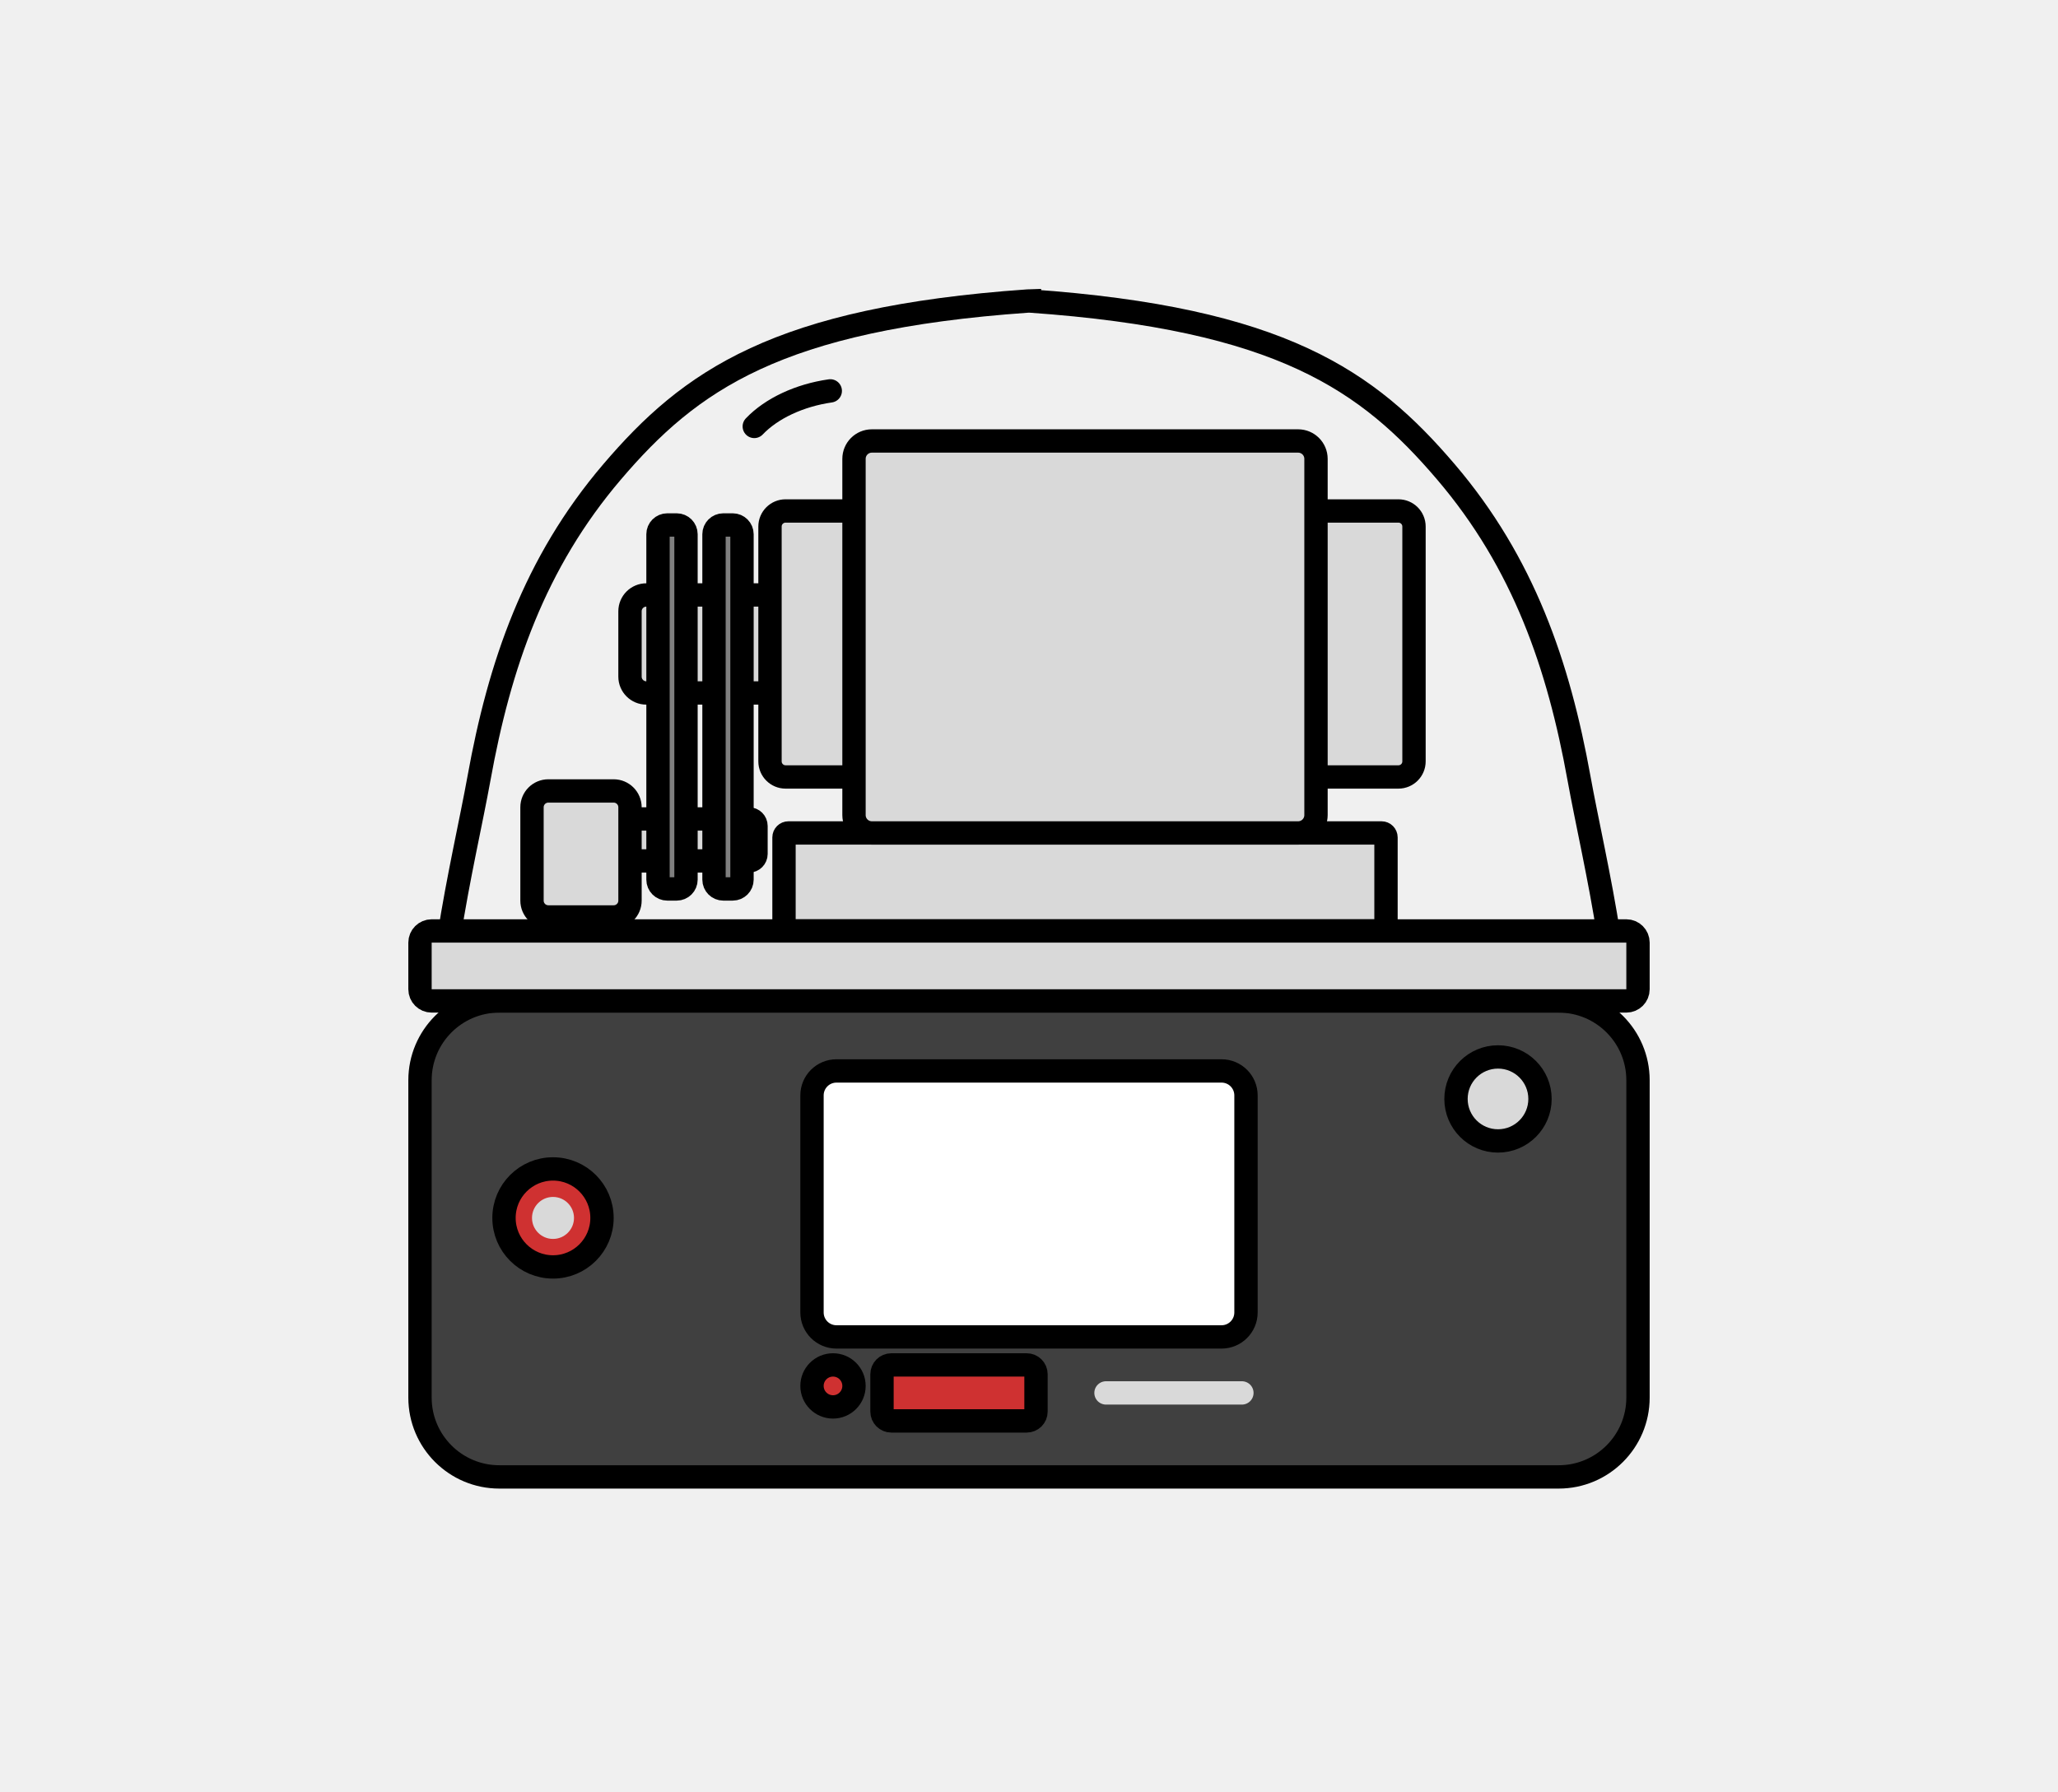
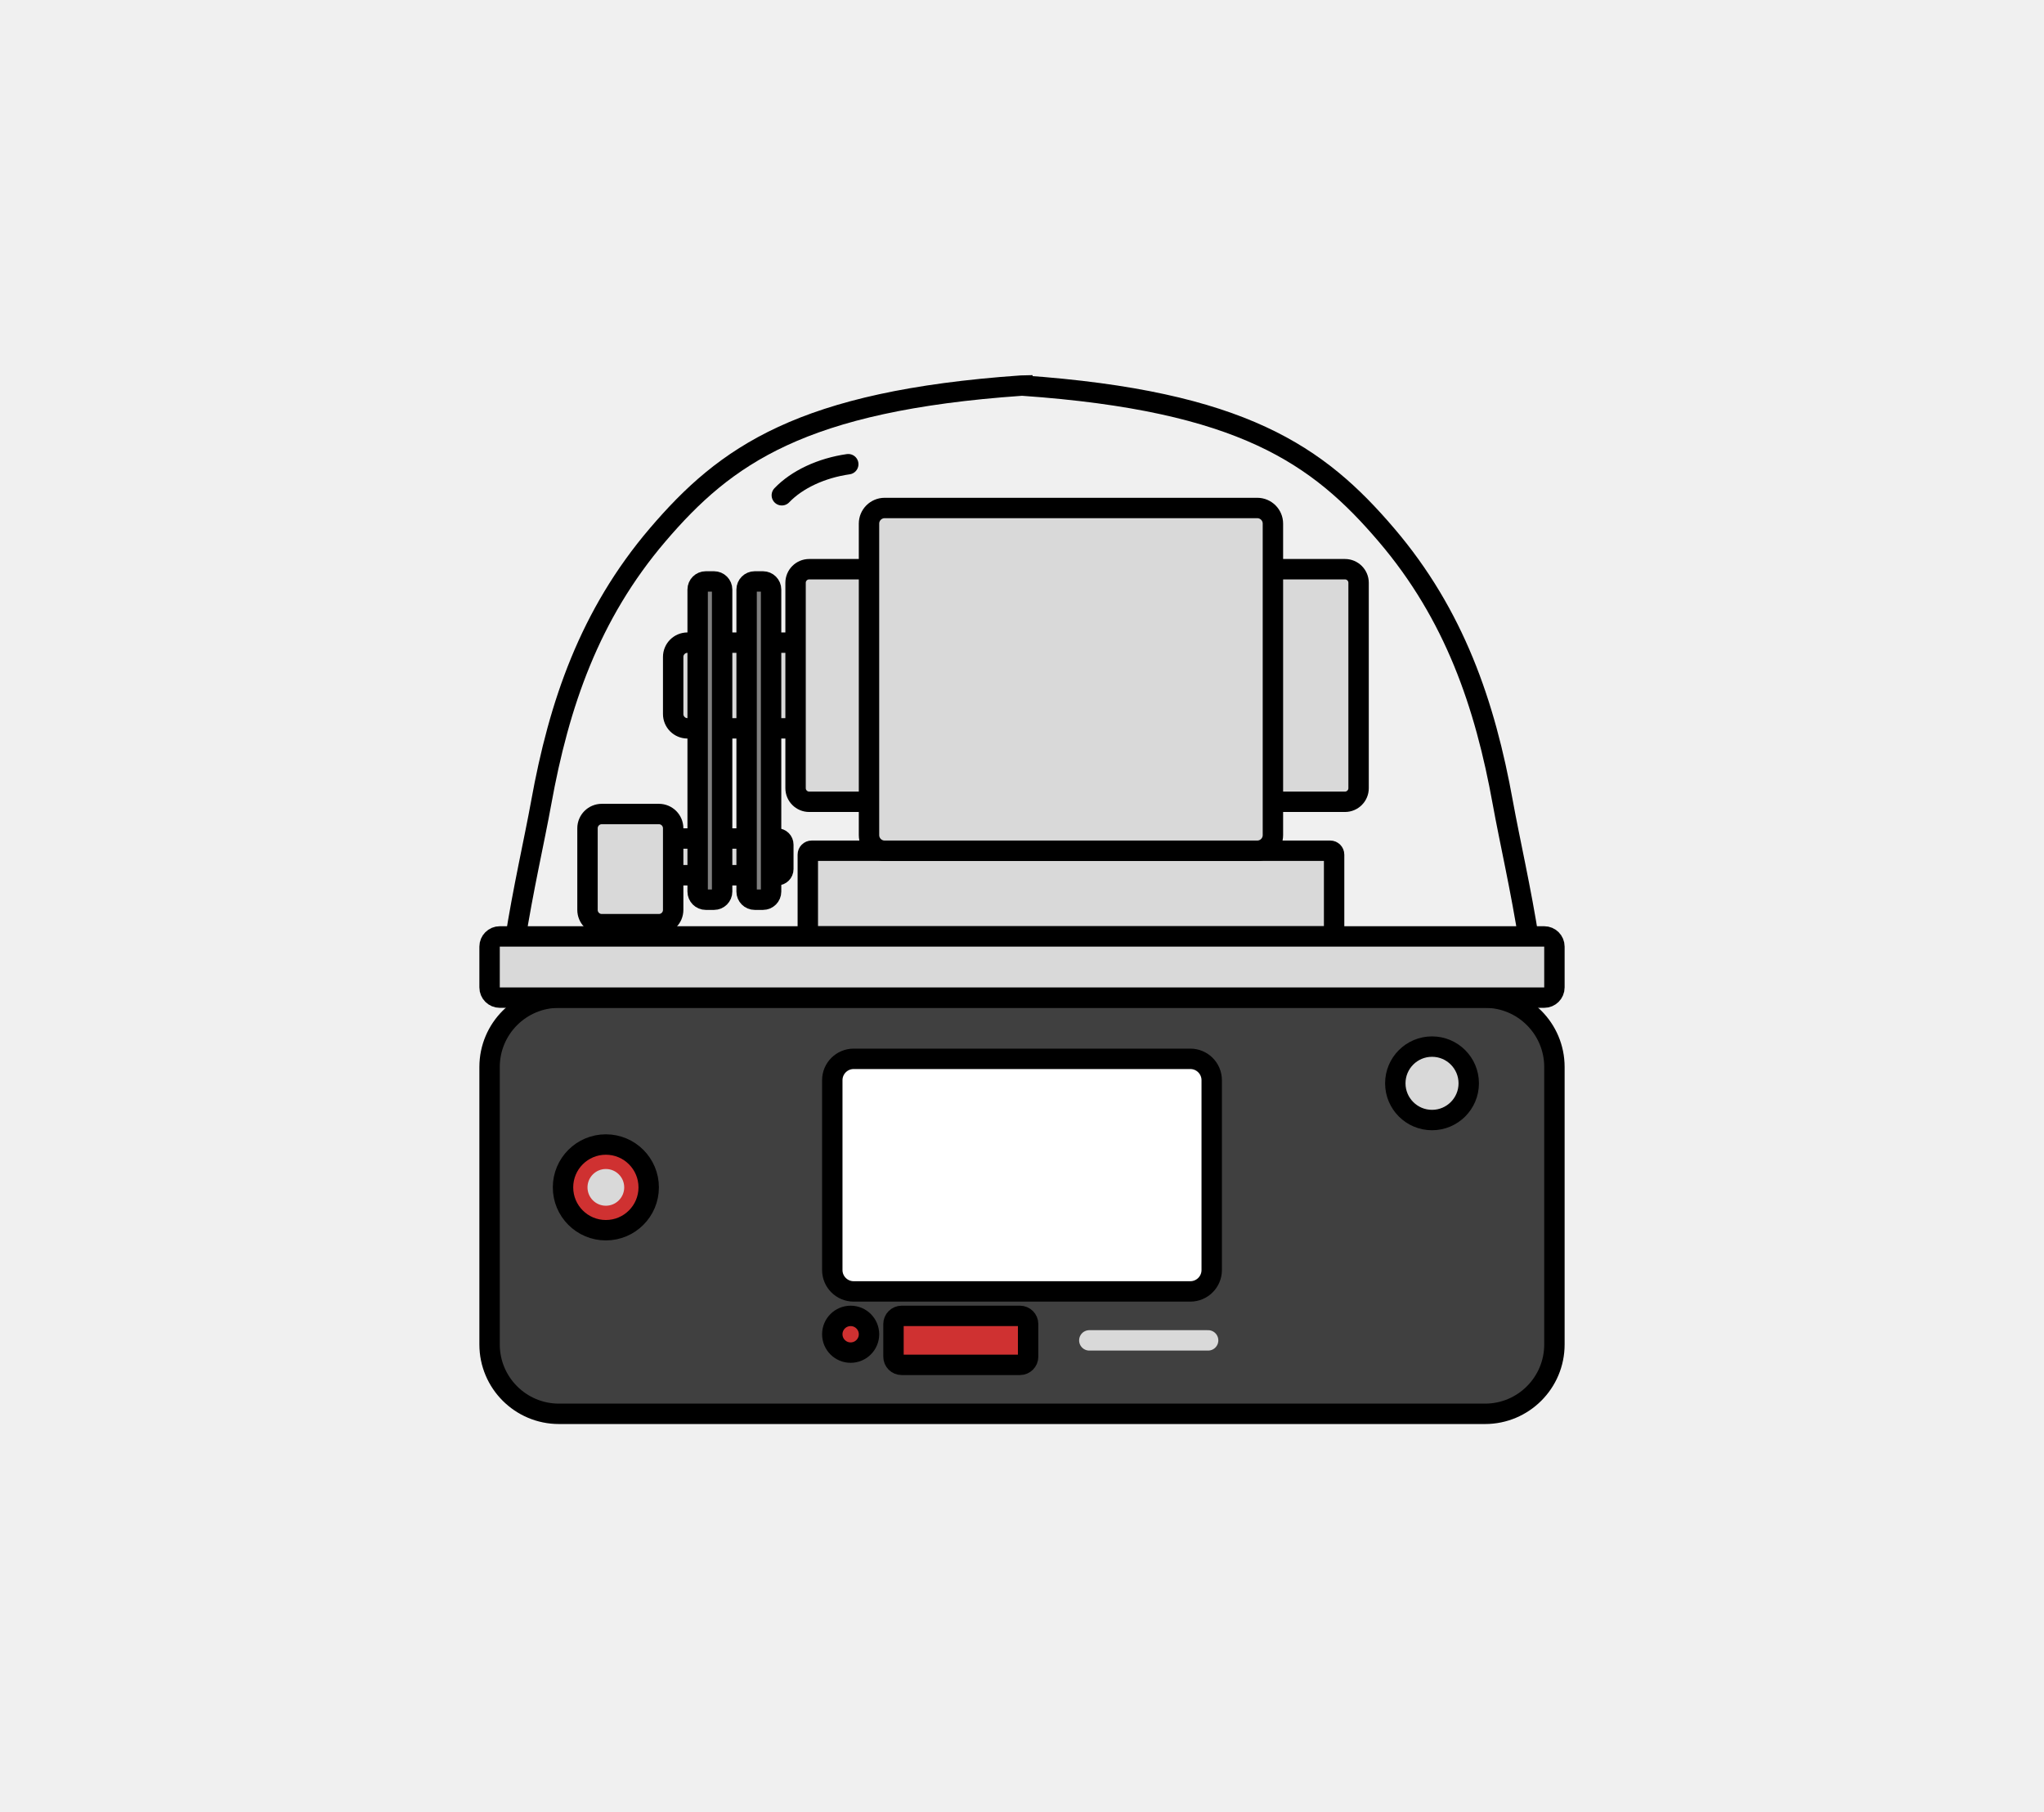
- <svg xmlns="http://www.w3.org/2000/svg" width="147.0px" height="128.0px" overflow="hidden" viewBox="-29.0 -20.5 147.0 128.0">
-   <rect id="bounding-box" x="-29.0" y="-20.5" width="147.0" height="128.0" fill="none" pointer-events="all" />
+ <svg xmlns="http://www.w3.org/2000/svg" width="167.0px" height="148.0px" overflow="hidden" viewBox="-39.0 -30.5 167.0 148.0">
+   <rect id="bounding-box" x="-39.0" y="-30.5" width="167.0" height="148.0" fill="none" pointer-events="all" />
  <g transform="translate(-181 -76)">
    <path d="M205.877 85.961C207.112 84.669 209.105 83.737 211.305 83.422" stroke="#000000" stroke-width="1.667" stroke-linecap="round" stroke-linejoin="round" stroke-miterlimit="10" fill="none" fill-rule="evenodd" />
    <path d="M208 115.319C208 115.143 208.143 115 208.319 115L250.681 115C250.857 115 251 115.143 251 115.319L251 121.681C251 121.857 250.857 122 250.681 122L208.319 122C208.143 122 208 121.857 208 121.681Z" stroke="#000000" stroke-width="1.667" stroke-miterlimit="8" fill="#D9D9D9" fill-rule="evenodd" />
    <path d="M207.833 98C208.478 98 209 98.522 209 99.167L209 103.833C209 104.478 208.478 105 207.833 105L198.167 105C197.522 105 197 104.478 197 103.833L197 99.167C197 98.522 197.522 98 198.167 98Z" stroke="#000000" stroke-width="1.667" stroke-miterlimit="8" fill="#D9D9D9" fill-rule="evenodd" />
    <path d="M205.5 114C205.776 114 206 114.224 206 114.5L206 116.5C206 116.776 205.776 117 205.5 117L193.5 117C193.224 117 193 116.776 193 116.5L193 114.5C193 114.224 193.224 114 193.5 114Z" stroke="#000000" stroke-width="1.667" stroke-miterlimit="8" fill="#D9D9D9" fill-rule="evenodd" />
    <path d="M207 93.111C207 92.498 207.498 92 208.111 92L251.889 92C252.502 92 253 92.498 253 93.111L253 109.889C253 110.502 252.502 111 251.889 111L208.111 111C207.498 111 207 110.502 207 109.889Z" stroke="#000000" stroke-width="1.667" stroke-miterlimit="8" fill="#D9D9D9" fill-rule="evenodd" />
    <path d="M190 113.167C190 112.522 190.522 112 191.167 112L195.833 112C196.478 112 197 112.522 197 113.167L197 119.833C197 120.478 196.478 121 195.833 121L191.167 121C190.522 121 190 120.478 190 119.833Z" stroke="#000000" stroke-width="1.667" stroke-miterlimit="8" fill="#D9D9D9" fill-rule="evenodd" />
    <path d="M213 88.277C213 87.572 213.572 87 214.277 87L244.723 87C245.428 87 246 87.572 246 88.277L246 113.723C246 114.428 245.428 115 244.723 115L214.277 115C213.572 115 213 114.428 213 113.723Z" stroke="#000000" stroke-width="1.667" stroke-miterlimit="8" fill="#D9D9D9" fill-rule="evenodd" />
    <path d="M199 93.663C199 93.297 199.297 93 199.663 93L200.337 93C200.703 93 201 93.297 201 93.663L201 118.337C201 118.703 200.703 119 200.337 119L199.663 119C199.297 119 199 118.703 199 118.337Z" stroke="#000000" stroke-width="1.667" stroke-miterlimit="8" fill="#7F7F7F" fill-rule="evenodd" />
    <path d="M203 93.663C203 93.297 203.297 93 203.663 93L204.337 93C204.703 93 205 93.297 205 93.663L205 118.337C205 118.703 204.703 119 204.337 119L203.663 119C203.297 119 203 118.703 203 118.337Z" stroke="#000000" stroke-width="1.667" stroke-miterlimit="8" fill="#7F7F7F" fill-rule="evenodd" />
    <path d="M41.432 45.998 41.5 45.999 41.533 46 41.533 45.999 41.568 45.998C59.5 44.742 65.716 40.312 71.273 33.8 76.831 27.289 79.328 19.974 80.782 11.927 81.327 8.91 82.287 4.751 82.924 0.616L83 0 41.533 0 41.467 0 0 0 0.076 0.616C0.713 4.751 1.673 8.91 2.218 11.927 3.673 19.974 6.169 27.289 11.727 33.8 17.285 40.312 23.5 44.742 41.432 45.998Z" stroke="#000000" stroke-width="1.667" stroke-miterlimit="8" fill="none" fill-rule="evenodd" transform="matrix(1 0 0 -1 184 123)" />
    <path d="M182 132.667C182 129.537 184.537 127 187.667 127L263.333 127C266.463 127 269 129.537 269 132.667L269 155.333C269 158.463 266.463 161 263.333 161L187.667 161C184.537 161 182 158.463 182 155.333Z" stroke="#000000" stroke-width="1.667" stroke-linecap="round" stroke-linejoin="round" stroke-miterlimit="10" fill="#404040" fill-rule="evenodd" />
    <path d="M188 142.5C188 140.567 189.567 139 191.5 139 193.433 139 195 140.567 195 142.5 195 144.433 193.433 146 191.5 146 189.567 146 188 144.433 188 142.5Z" stroke="#000000" stroke-width="1.667" stroke-miterlimit="8" fill="#CF3131" fill-rule="evenodd" />
    <path d="M190 142.5C190 141.672 190.672 141 191.5 141 192.328 141 193 141.672 193 142.5 193 143.328 192.328 144 191.5 144 190.672 144 190 143.328 190 142.5Z" fill="#D9D9D9" fill-rule="evenodd" />
    <path d="M210 133.747C210 132.782 210.782 132 211.747 132L239.253 132C240.218 132 241 132.782 241 133.747L241 149.253C241 150.218 240.218 151 239.253 151L211.747 151C210.782 151 210 150.218 210 149.253Z" stroke="#000000" stroke-width="1.667" stroke-miterlimit="8" fill="#FFFFFF" fill-rule="evenodd" />
    <path d="M231 155 240.707 155" stroke="#D9D9D9" stroke-width="1.667" stroke-linecap="round" stroke-linejoin="round" stroke-miterlimit="10" fill="none" fill-rule="evenodd" />
    <path d="M256 134C256 132.343 257.343 131 259 131 260.657 131 262 132.343 262 134 262 135.657 260.657 137 259 137 257.343 137 256 135.657 256 134Z" stroke="#000000" stroke-width="1.667" stroke-miterlimit="8" fill="#D9D9D9" fill-rule="evenodd" />
    <path d="M215 153.667C215 153.298 215.298 153 215.667 153L225.333 153C225.702 153 226 153.298 226 153.667L226 156.333C226 156.702 225.702 157 225.333 157L215.667 157C215.298 157 215 156.702 215 156.333Z" stroke="#000000" stroke-width="1.667" stroke-miterlimit="8" fill="#CF3131" fill-rule="evenodd" />
    <path d="M210 154.5C210 153.672 210.672 153 211.5 153 212.328 153 213 153.672 213 154.5 213 155.328 212.328 156 211.5 156 210.672 156 210 155.328 210 154.5Z" stroke="#000000" stroke-width="1.667" stroke-miterlimit="8" fill="#CF3131" fill-rule="evenodd" />
    <path d="M182 122.833C182 122.373 182.373 122 182.833 122L268.167 122C268.627 122 269 122.373 269 122.833L269 126.167C269 126.627 268.627 127 268.167 127L182.833 127C182.373 127 182 126.627 182 126.167Z" stroke="#000000" stroke-width="1.667" stroke-miterlimit="8" fill="#D9D9D9" fill-rule="evenodd" />
  </g>
</svg>
